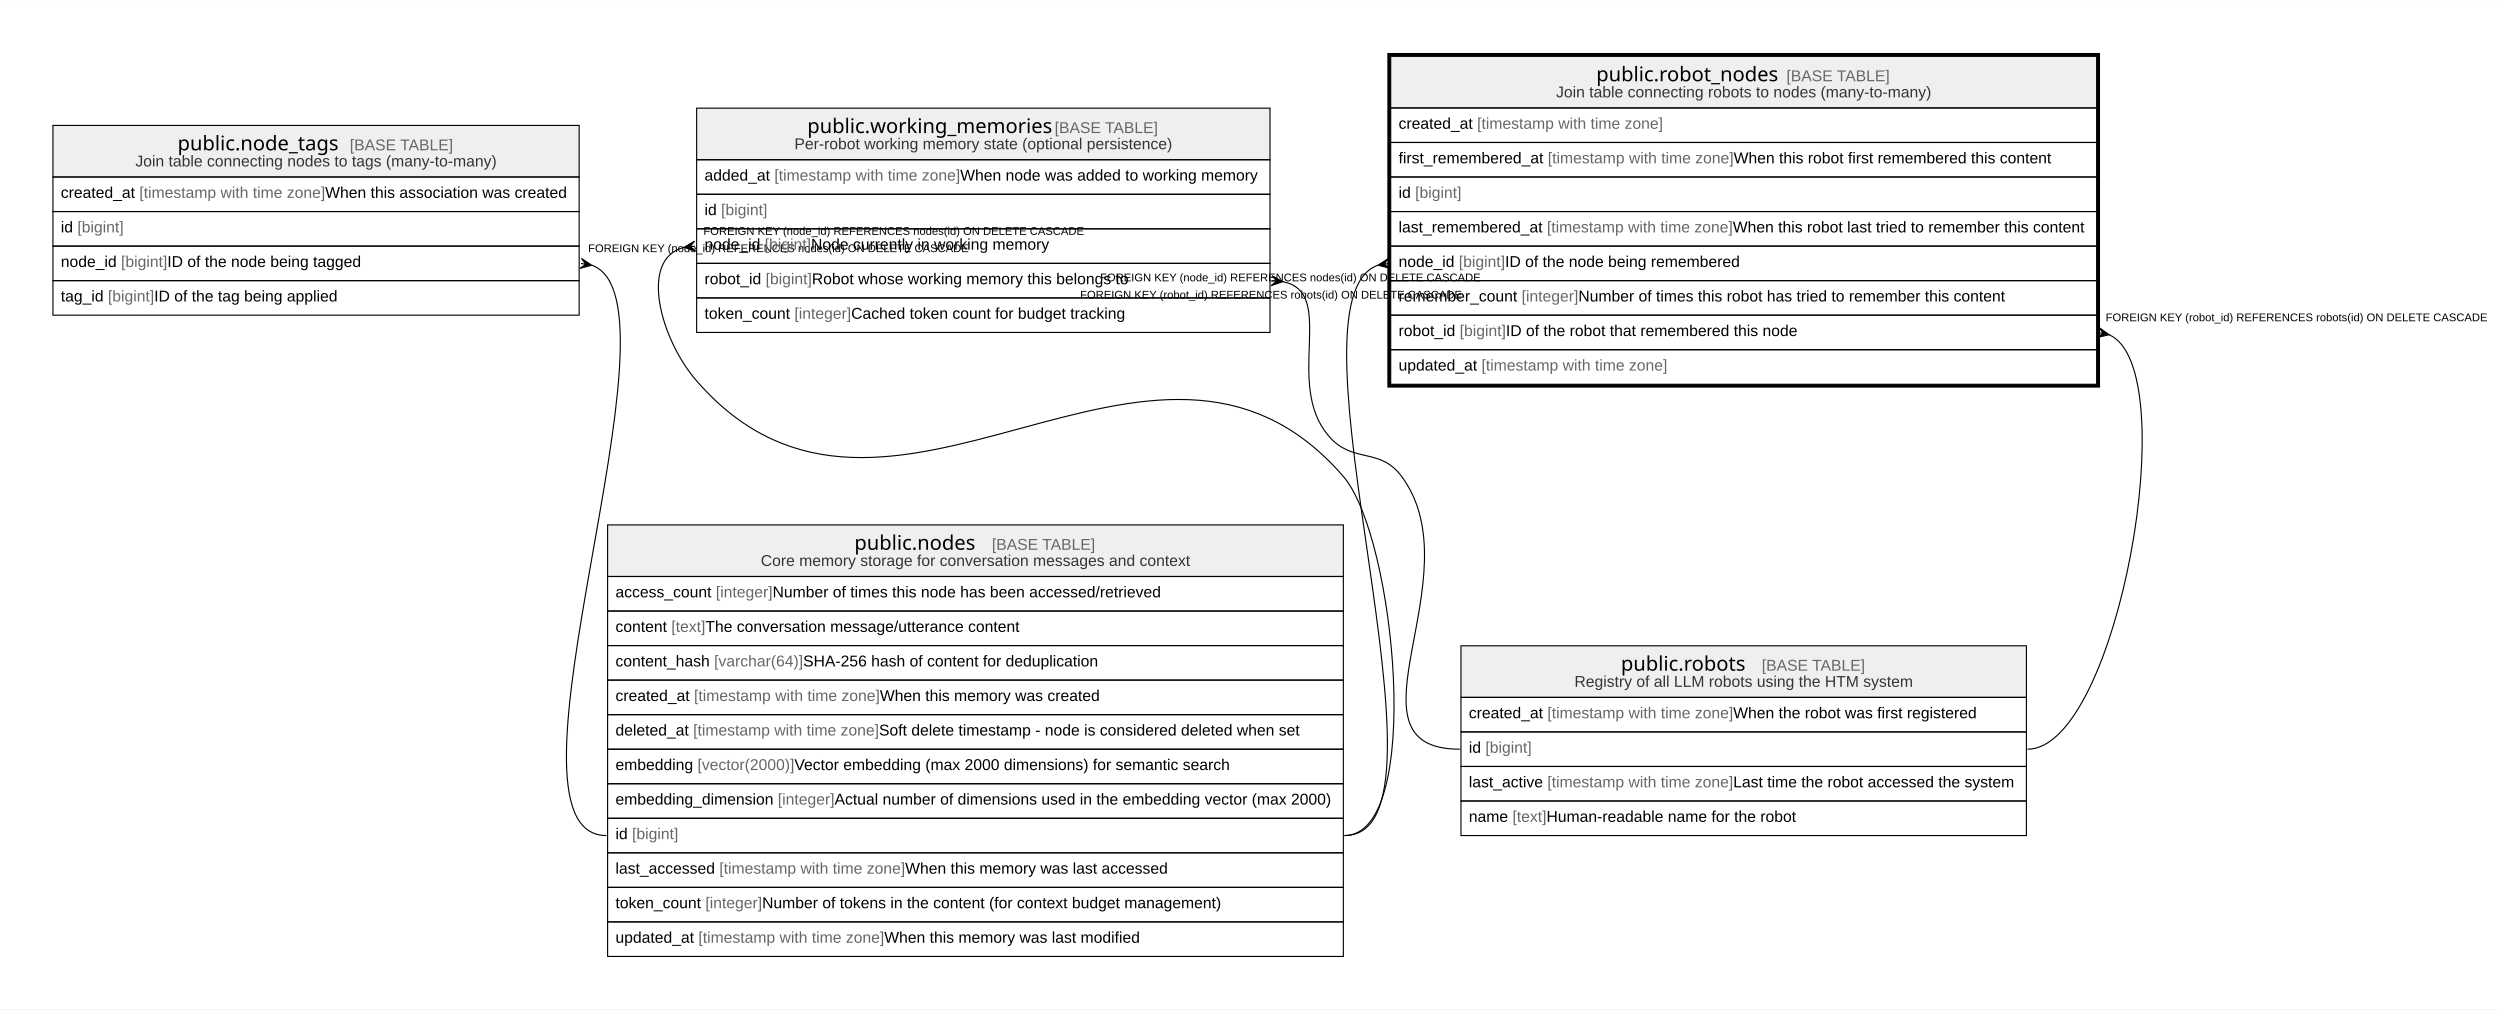
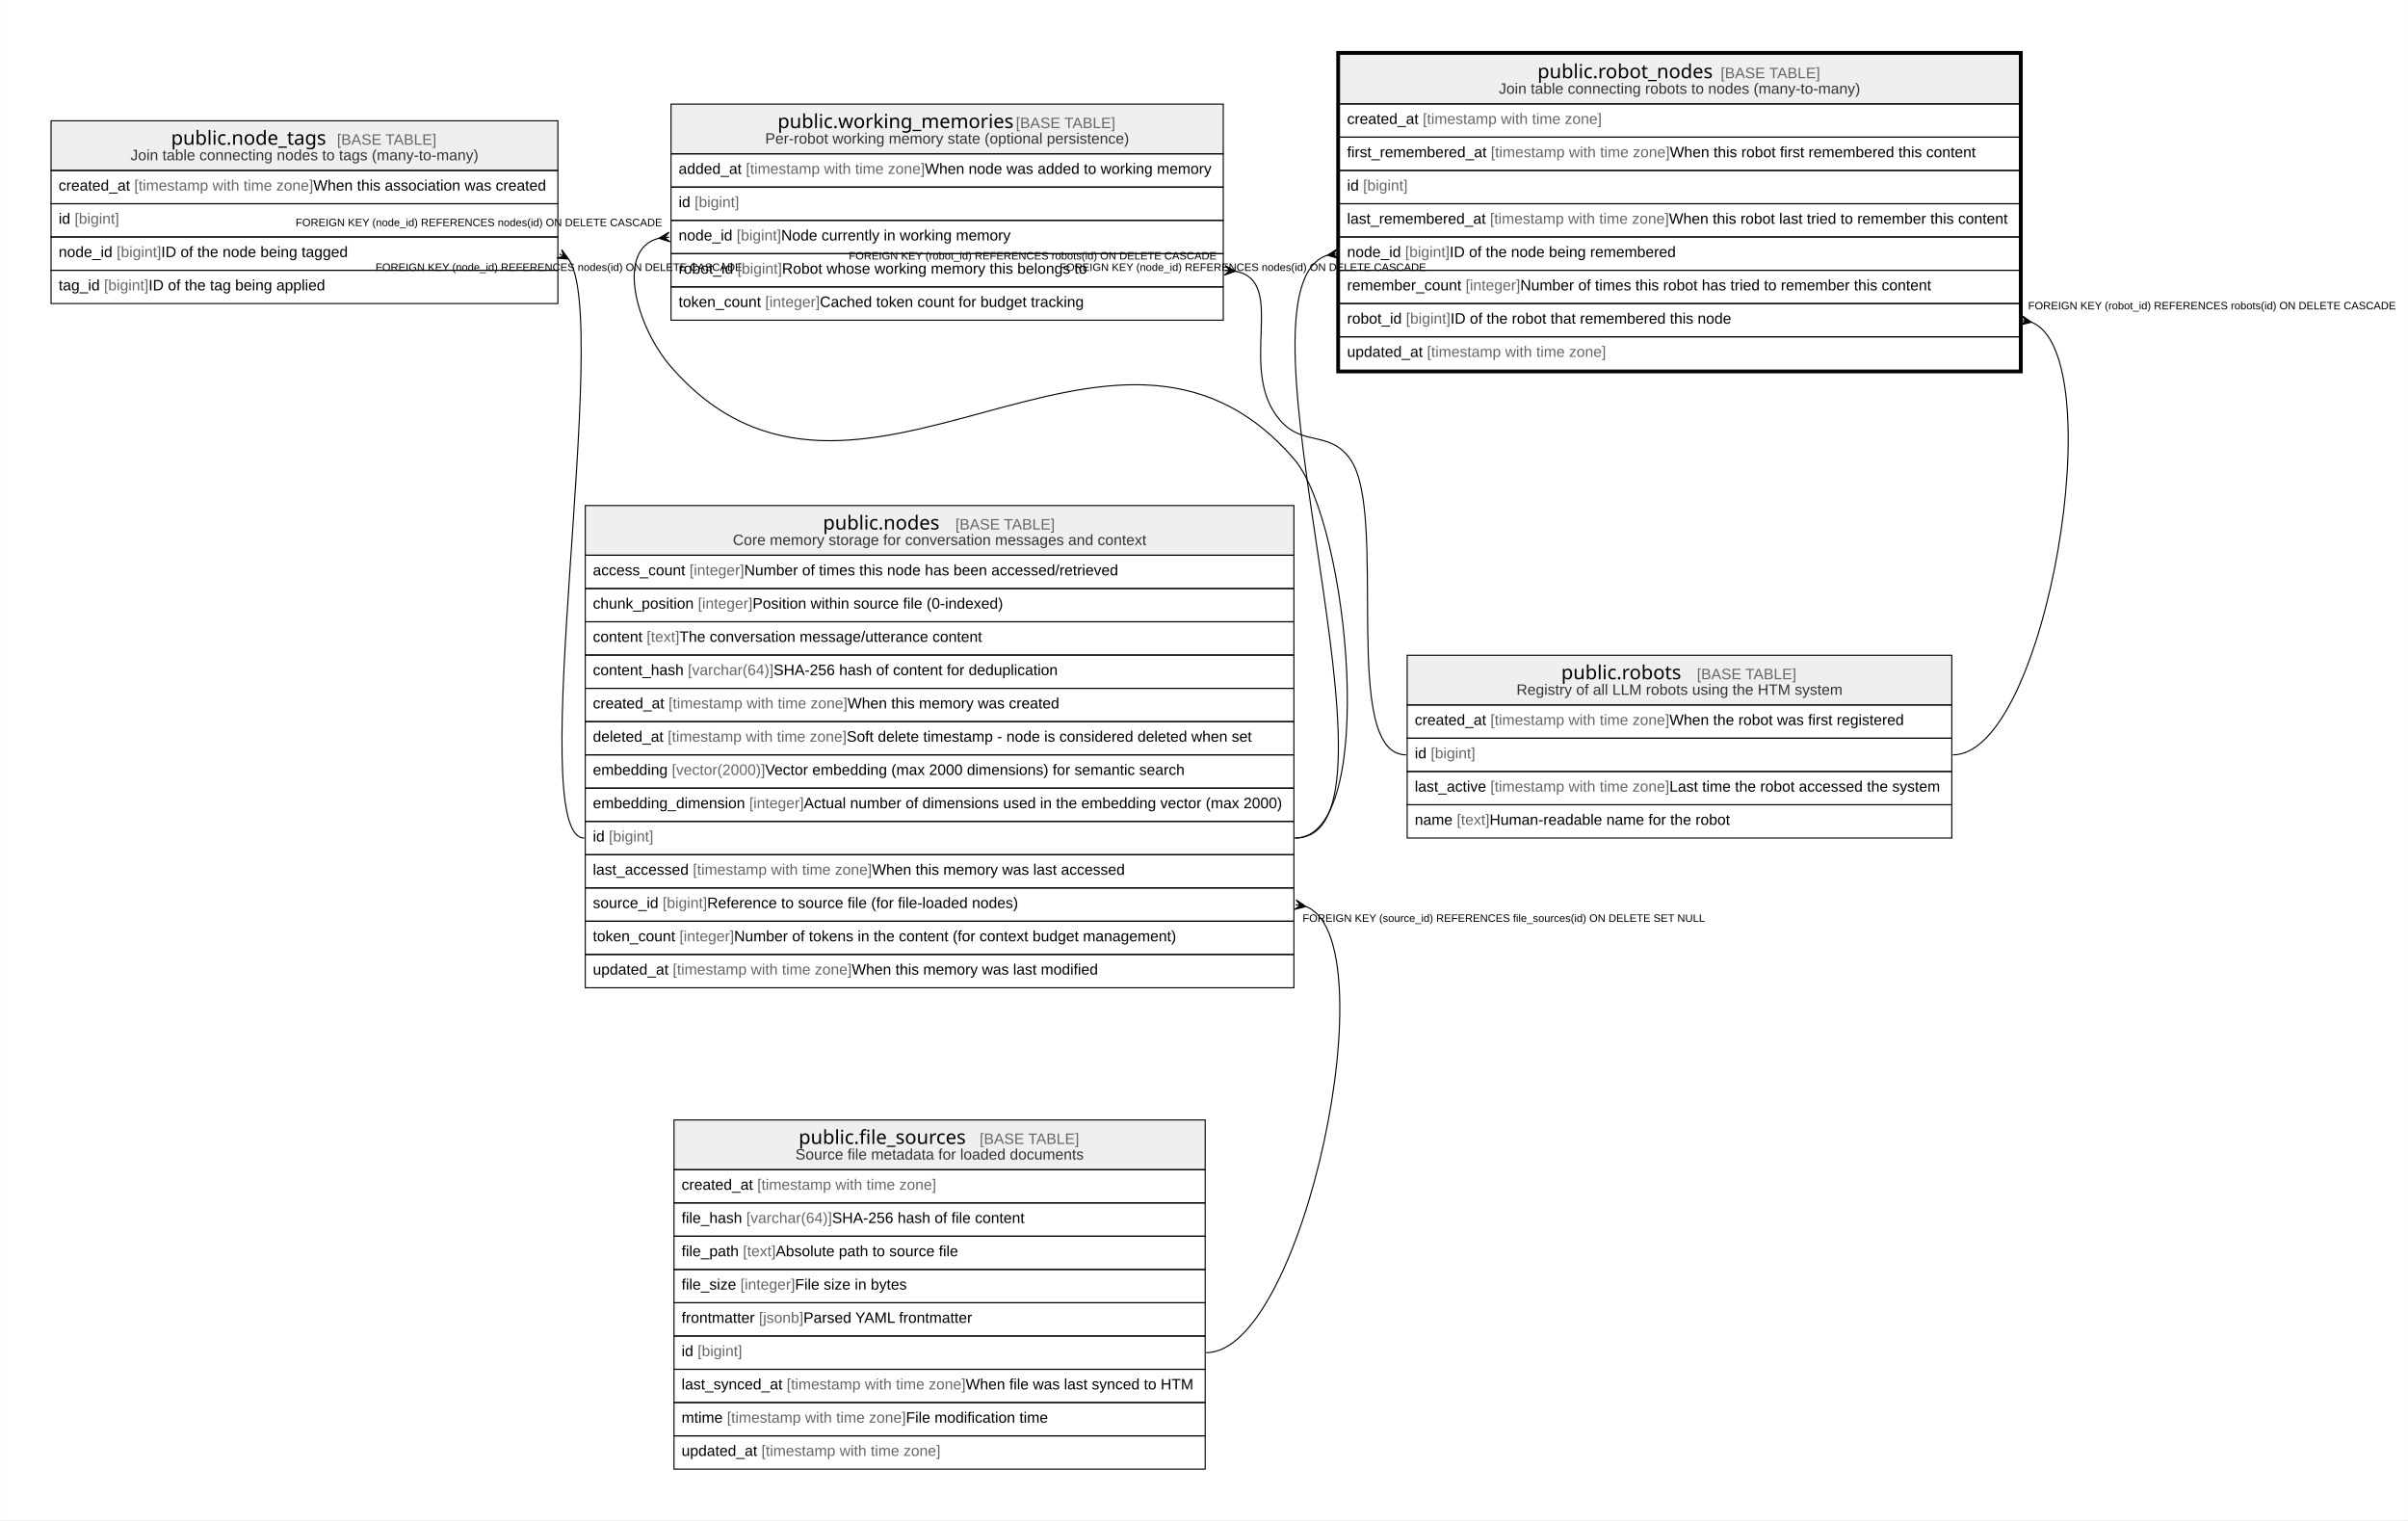
- <svg xmlns="http://www.w3.org/2000/svg" width="2229pt" height="900pt" viewBox="0.00 0.00 2229.19 900.00">
-   <g id="graph0" class="graph" transform="scale(1 1) rotate(0) translate(4 896)">
-     <polygon fill="white" stroke="none" points="-4,4 -4,-896 2225.19,-896 2225.19,4 -4,4" />
+ <svg xmlns="http://www.w3.org/2000/svg" width="2229pt" height="1407pt" viewBox="0.00 0.00 2229.19 1407.20">
+   <g id="graph0" class="graph" transform="scale(1 1) rotate(0) translate(4 1403.2)">
+     <polygon fill="white" stroke="none" points="-4,4 -4,-1403.2 2225.19,-1403.2 2225.19,4 -4,4" />
    <g id="node1" class="node">
-       <polygon fill="#efefef" stroke="none" points="1236.06,-799.8 1236.06,-845.8 1865.55,-845.8 1865.55,-799.8 1236.06,-799.8" />
-       <polygon fill="none" stroke="black" points="1236.06,-799.8 1236.06,-845.8 1865.55,-845.8 1865.55,-799.8 1236.06,-799.8" />
-       <text text-anchor="start" x="1419.32" y="-823.6" font-family="Arial Bold" font-size="18.00">public.robot_nodes</text>
-       <text text-anchor="start" x="1557.8" y="-823.6" font-family="Arial" font-size="14.00">    </text>
-       <text text-anchor="start" x="1588.92" y="-823.6" font-family="Arial" font-size="14.00" fill="#666666">[BASE TABLE]</text>
-       <text text-anchor="start" x="1383.5" y="-809.2" font-family="Arial" font-size="14.00" fill="#333333">Join table connecting robots to nodes (many-to-many)</text>
-       <polygon fill="none" stroke="black" points="1236.06,-769 1236.06,-799.8 1865.55,-799.8 1865.55,-769 1236.06,-769" />
-       <text text-anchor="start" x="1243.06" y="-781.2" font-family="Arial" font-size="14.00">created_at </text>
-       <text text-anchor="start" x="1313.11" y="-781.2" font-family="Arial" font-size="14.00" fill="#666666">[timestamp with time zone]</text>
-       <polygon fill="none" stroke="black" points="1236.06,-738.2 1236.06,-769 1865.55,-769 1865.55,-738.2 1236.06,-738.2" />
-       <text text-anchor="start" x="1243.06" y="-750.4" font-family="Arial" font-size="14.00">first_remembered_at </text>
-       <text text-anchor="start" x="1376.12" y="-750.4" font-family="Arial" font-size="14.00" fill="#666666">[timestamp with time zone]</text>
-       <text text-anchor="start" x="1541.84" y="-750.4" font-family="Arial" font-size="14.00"> When this robot first remembered this content</text>
-       <polygon fill="none" stroke="black" points="1236.06,-707.4 1236.06,-738.2 1865.55,-738.2 1865.55,-707.4 1236.06,-707.4" />
-       <text text-anchor="start" x="1243.06" y="-719.6" font-family="Arial" font-size="14.00">id </text>
-       <text text-anchor="start" x="1257.85" y="-719.6" font-family="Arial" font-size="14.00" fill="#666666">[bigint]</text>
-       <polygon fill="none" stroke="black" points="1236.06,-676.6 1236.06,-707.4 1865.55,-707.4 1865.55,-676.6 1236.06,-676.6" />
-       <text text-anchor="start" x="1243.06" y="-688.8" font-family="Arial" font-size="14.00">last_remembered_at </text>
-       <text text-anchor="start" x="1375.35" y="-688.8" font-family="Arial" font-size="14.00" fill="#666666">[timestamp with time zone]</text>
-       <text text-anchor="start" x="1541.08" y="-688.8" font-family="Arial" font-size="14.00"> When this robot last tried to remember this content</text>
-       <polygon fill="none" stroke="black" points="1236.06,-645.8 1236.06,-676.6 1865.55,-676.6 1865.55,-645.8 1236.06,-645.8" />
-       <text text-anchor="start" x="1243.06" y="-658" font-family="Arial" font-size="14.00">node_id </text>
-       <text text-anchor="start" x="1296.78" y="-658" font-family="Arial" font-size="14.00" fill="#666666">[bigint]</text>
-       <text text-anchor="start" x="1338.03" y="-658" font-family="Arial" font-size="14.00"> ID of the node being remembered</text>
-       <polygon fill="none" stroke="black" points="1236.06,-615 1236.06,-645.8 1865.55,-645.8 1865.55,-615 1236.06,-615" />
-       <text text-anchor="start" x="1243.06" y="-627.2" font-family="Arial" font-size="14.00">remember_count </text>
-       <text text-anchor="start" x="1352.78" y="-627.2" font-family="Arial" font-size="14.00" fill="#666666">[integer]</text>
-       <text text-anchor="start" x="1403.37" y="-627.2" font-family="Arial" font-size="14.00"> Number of times this robot has tried to remember this content</text>
-       <polygon fill="none" stroke="black" points="1236.06,-584.2 1236.06,-615 1865.55,-615 1865.55,-584.2 1236.06,-584.2" />
-       <text text-anchor="start" x="1243.06" y="-596.4" font-family="Arial" font-size="14.00">robot_id </text>
-       <text text-anchor="start" x="1297.54" y="-596.4" font-family="Arial" font-size="14.00" fill="#666666">[bigint]</text>
-       <text text-anchor="start" x="1338.79" y="-596.4" font-family="Arial" font-size="14.00"> ID of the robot that remembered this node</text>
-       <polygon fill="none" stroke="black" points="1236.06,-553.4 1236.06,-584.2 1865.55,-584.2 1865.55,-553.4 1236.06,-553.4" />
-       <text text-anchor="start" x="1243.06" y="-565.6" font-family="Arial" font-size="14.00">updated_at </text>
-       <text text-anchor="start" x="1317.02" y="-565.6" font-family="Arial" font-size="14.00" fill="#666666">[timestamp with time zone]</text>
-       <polygon fill="none" stroke="black" stroke-width="3" points="1234.56,-551.9 1234.56,-847.3 1867.05,-847.3 1867.05,-551.9 1234.56,-551.9" />
+       <polygon fill="#efefef" stroke="none" points="1236.06,-1307 1236.06,-1353 1865.55,-1353 1865.55,-1307 1236.06,-1307" />
+       <polygon fill="none" stroke="black" points="1236.06,-1307 1236.06,-1353 1865.55,-1353 1865.55,-1307 1236.06,-1307" />
+       <text text-anchor="start" x="1419.32" y="-1330.8" font-family="Arial Bold" font-size="18.00">public.robot_nodes</text>
+       <text text-anchor="start" x="1557.8" y="-1330.8" font-family="Arial" font-size="14.00">    </text>
+       <text text-anchor="start" x="1588.92" y="-1330.8" font-family="Arial" font-size="14.00" fill="#666666">[BASE TABLE]</text>
+       <text text-anchor="start" x="1383.5" y="-1316.4" font-family="Arial" font-size="14.00" fill="#333333">Join table connecting robots to nodes (many-to-many)</text>
+       <polygon fill="none" stroke="black" points="1236.06,-1276.2 1236.06,-1307 1865.55,-1307 1865.55,-1276.2 1236.06,-1276.2" />
+       <text text-anchor="start" x="1243.06" y="-1288.4" font-family="Arial" font-size="14.00">created_at </text>
+       <text text-anchor="start" x="1313.11" y="-1288.4" font-family="Arial" font-size="14.00" fill="#666666">[timestamp with time zone]</text>
+       <polygon fill="none" stroke="black" points="1236.06,-1245.4 1236.06,-1276.2 1865.55,-1276.2 1865.55,-1245.4 1236.06,-1245.4" />
+       <text text-anchor="start" x="1243.06" y="-1257.6" font-family="Arial" font-size="14.00">first_remembered_at </text>
+       <text text-anchor="start" x="1376.12" y="-1257.6" font-family="Arial" font-size="14.00" fill="#666666">[timestamp with time zone]</text>
+       <text text-anchor="start" x="1541.84" y="-1257.6" font-family="Arial" font-size="14.00"> When this robot first remembered this content</text>
+       <polygon fill="none" stroke="black" points="1236.06,-1214.6 1236.06,-1245.4 1865.55,-1245.4 1865.55,-1214.6 1236.06,-1214.6" />
+       <text text-anchor="start" x="1243.06" y="-1226.8" font-family="Arial" font-size="14.00">id </text>
+       <text text-anchor="start" x="1257.85" y="-1226.8" font-family="Arial" font-size="14.00" fill="#666666">[bigint]</text>
+       <polygon fill="none" stroke="black" points="1236.06,-1183.8 1236.06,-1214.6 1865.55,-1214.6 1865.55,-1183.8 1236.06,-1183.8" />
+       <text text-anchor="start" x="1243.06" y="-1196" font-family="Arial" font-size="14.00">last_remembered_at </text>
+       <text text-anchor="start" x="1375.35" y="-1196" font-family="Arial" font-size="14.00" fill="#666666">[timestamp with time zone]</text>
+       <text text-anchor="start" x="1541.08" y="-1196" font-family="Arial" font-size="14.00"> When this robot last tried to remember this content</text>
+       <polygon fill="none" stroke="black" points="1236.06,-1153 1236.06,-1183.8 1865.55,-1183.8 1865.55,-1153 1236.06,-1153" />
+       <text text-anchor="start" x="1243.06" y="-1165.2" font-family="Arial" font-size="14.00">node_id </text>
+       <text text-anchor="start" x="1296.78" y="-1165.2" font-family="Arial" font-size="14.00" fill="#666666">[bigint]</text>
+       <text text-anchor="start" x="1338.03" y="-1165.2" font-family="Arial" font-size="14.00"> ID of the node being remembered</text>
+       <polygon fill="none" stroke="black" points="1236.06,-1122.2 1236.06,-1153 1865.55,-1153 1865.55,-1122.2 1236.06,-1122.2" />
+       <text text-anchor="start" x="1243.06" y="-1134.4" font-family="Arial" font-size="14.00">remember_count </text>
+       <text text-anchor="start" x="1352.78" y="-1134.4" font-family="Arial" font-size="14.00" fill="#666666">[integer]</text>
+       <text text-anchor="start" x="1403.37" y="-1134.4" font-family="Arial" font-size="14.00"> Number of times this robot has tried to remember this content</text>
+       <polygon fill="none" stroke="black" points="1236.06,-1091.4 1236.06,-1122.2 1865.55,-1122.2 1865.55,-1091.4 1236.06,-1091.4" />
+       <text text-anchor="start" x="1243.06" y="-1103.6" font-family="Arial" font-size="14.00">robot_id </text>
+       <text text-anchor="start" x="1297.54" y="-1103.6" font-family="Arial" font-size="14.00" fill="#666666">[bigint]</text>
+       <text text-anchor="start" x="1338.79" y="-1103.6" font-family="Arial" font-size="14.00"> ID of the robot that remembered this node</text>
+       <polygon fill="none" stroke="black" points="1236.06,-1060.6 1236.06,-1091.4 1865.55,-1091.4 1865.55,-1060.6 1236.06,-1060.6" />
+       <text text-anchor="start" x="1243.06" y="-1072.8" font-family="Arial" font-size="14.00">updated_at </text>
+       <text text-anchor="start" x="1317.02" y="-1072.8" font-family="Arial" font-size="14.00" fill="#666666">[timestamp with time zone]</text>
+       <polygon fill="none" stroke="black" stroke-width="3" points="1234.56,-1059.1 1234.56,-1354.5 1867.05,-1354.5 1867.05,-1059.1 1234.56,-1059.1" />
    </g>
    <g id="node2" class="node">
-       <polygon fill="#efefef" stroke="none" points="537.79,-382 537.79,-428 1193.83,-428 1193.83,-382 537.79,-382" />
-       <polygon fill="none" stroke="black" points="537.79,-382 537.79,-428 1193.83,-428 1193.83,-382 537.79,-382" />
-       <text text-anchor="start" x="757.82" y="-405.8" font-family="Arial Bold" font-size="18.00">public.nodes</text>
-       <text text-anchor="start" x="849.3" y="-405.8" font-family="Arial" font-size="14.00">    </text>
-       <text text-anchor="start" x="880.42" y="-405.8" font-family="Arial" font-size="14.00" fill="#666666">[BASE TABLE]</text>
-       <text text-anchor="start" x="674.38" y="-391.4" font-family="Arial" font-size="14.00" fill="#333333">Core memory storage for conversation messages and context</text>
-       <polygon fill="none" stroke="black" points="537.79,-351.2 537.79,-382 1193.83,-382 1193.83,-351.2 537.79,-351.2" />
-       <text text-anchor="start" x="544.79" y="-363.4" font-family="Arial" font-size="14.00">access_count </text>
-       <text text-anchor="start" x="634.28" y="-363.4" font-family="Arial" font-size="14.00" fill="#666666">[integer]</text>
-       <text text-anchor="start" x="684.87" y="-363.4" font-family="Arial" font-size="14.00"> Number of times this node has been accessed/retrieved</text>
-       <polygon fill="none" stroke="black" points="537.79,-320.4 537.79,-351.2 1193.83,-351.2 1193.83,-320.4 537.79,-320.4" />
-       <text text-anchor="start" x="544.79" y="-332.6" font-family="Arial" font-size="14.00">content </text>
-       <text text-anchor="start" x="594.6" y="-332.6" font-family="Arial" font-size="14.00" fill="#666666">[text]</text>
-       <text text-anchor="start" x="624.95" y="-332.6" font-family="Arial" font-size="14.00"> The conversation message/utterance content</text>
-       <polygon fill="none" stroke="black" points="537.79,-289.6 537.79,-320.4 1193.83,-320.4 1193.83,-289.6 537.79,-289.6" />
-       <text text-anchor="start" x="544.79" y="-301.8" font-family="Arial" font-size="14.00">content_hash </text>
-       <text text-anchor="start" x="632.74" y="-301.8" font-family="Arial" font-size="14.00" fill="#666666">[varchar(64)]</text>
-       <text text-anchor="start" x="712.1" y="-301.8" font-family="Arial" font-size="14.00"> SHA-256 hash of content for deduplication</text>
-       <polygon fill="none" stroke="black" points="537.79,-258.8 537.79,-289.6 1193.83,-289.6 1193.83,-258.8 537.79,-258.8" />
-       <text text-anchor="start" x="544.79" y="-271" font-family="Arial" font-size="14.00">created_at </text>
-       <text text-anchor="start" x="614.83" y="-271" font-family="Arial" font-size="14.00" fill="#666666">[timestamp with time zone]</text>
-       <text text-anchor="start" x="780.56" y="-271" font-family="Arial" font-size="14.00"> When this memory was created</text>
-       <polygon fill="none" stroke="black" points="537.79,-228 537.79,-258.8 1193.83,-258.8 1193.83,-228 537.79,-228" />
-       <text text-anchor="start" x="544.79" y="-240.2" font-family="Arial" font-size="14.00">deleted_at </text>
-       <text text-anchor="start" x="614.07" y="-240.2" font-family="Arial" font-size="14.00" fill="#666666">[timestamp with time zone]</text>
-       <text text-anchor="start" x="779.79" y="-240.2" font-family="Arial" font-size="14.00"> Soft delete timestamp - node is considered deleted when set</text>
-       <polygon fill="none" stroke="black" points="537.79,-197.2 537.79,-228 1193.83,-228 1193.83,-197.2 537.79,-197.2" />
-       <text text-anchor="start" x="544.79" y="-209.4" font-family="Arial" font-size="14.00">embedding </text>
-       <text text-anchor="start" x="617.95" y="-209.4" font-family="Arial" font-size="14.00" fill="#666666">[vector(2000)]</text>
-       <text text-anchor="start" x="704.32" y="-209.4" font-family="Arial" font-size="14.00"> Vector embedding (max 2000 dimensions) for semantic search</text>
-       <polygon fill="none" stroke="black" points="537.79,-166.4 537.79,-197.2 1193.83,-197.2 1193.83,-166.4 537.79,-166.4" />
-       <text text-anchor="start" x="544.79" y="-178.6" font-family="Arial" font-size="14.00">embedding_dimension </text>
-       <text text-anchor="start" x="689.55" y="-178.6" font-family="Arial" font-size="14.00" fill="#666666">[integer]</text>
-       <text text-anchor="start" x="740.14" y="-178.6" font-family="Arial" font-size="14.00"> Actual number of dimensions used in the embedding vector (max 2000)</text>
-       <polygon fill="none" stroke="black" points="537.79,-135.6 537.79,-166.4 1193.83,-166.4 1193.83,-135.6 537.79,-135.6" />
-       <text text-anchor="start" x="544.79" y="-147.8" font-family="Arial" font-size="14.00">id </text>
-       <text text-anchor="start" x="559.57" y="-147.8" font-family="Arial" font-size="14.00" fill="#666666">[bigint]</text>
-       <polygon fill="none" stroke="black" points="537.79,-104.8 537.79,-135.6 1193.83,-135.6 1193.83,-104.8 537.79,-104.8" />
-       <text text-anchor="start" x="544.79" y="-117" font-family="Arial" font-size="14.00">last_accessed </text>
-       <text text-anchor="start" x="637.39" y="-117" font-family="Arial" font-size="14.00" fill="#666666">[timestamp with time zone]</text>
-       <text text-anchor="start" x="803.12" y="-117" font-family="Arial" font-size="14.00"> When this memory was last accessed</text>
-       <polygon fill="none" stroke="black" points="537.79,-74 537.79,-104.8 1193.83,-104.8 1193.83,-74 537.79,-74" />
-       <text text-anchor="start" x="544.79" y="-86.2" font-family="Arial" font-size="14.00">token_count </text>
-       <text text-anchor="start" x="624.96" y="-86.2" font-family="Arial" font-size="14.00" fill="#666666">[integer]</text>
-       <text text-anchor="start" x="675.54" y="-86.2" font-family="Arial" font-size="14.00"> Number of tokens in the content (for context budget management)</text>
-       <polygon fill="none" stroke="black" points="537.79,-43.2 537.79,-74 1193.83,-74 1193.83,-43.2 537.79,-43.2" />
-       <text text-anchor="start" x="544.79" y="-55.4" font-family="Arial" font-size="14.00">updated_at </text>
-       <text text-anchor="start" x="618.74" y="-55.4" font-family="Arial" font-size="14.00" fill="#666666">[timestamp with time zone]</text>
-       <text text-anchor="start" x="784.47" y="-55.4" font-family="Arial" font-size="14.00"> When this memory was last modified</text>
+       <polygon fill="#efefef" stroke="none" points="537.79,-889.2 537.79,-935.2 1193.83,-935.2 1193.83,-889.2 537.79,-889.2" />
+       <polygon fill="none" stroke="black" points="537.79,-889.2 537.79,-935.2 1193.83,-935.2 1193.83,-889.2 537.79,-889.2" />
+       <text text-anchor="start" x="757.82" y="-913" font-family="Arial Bold" font-size="18.00">public.nodes</text>
+       <text text-anchor="start" x="849.3" y="-913" font-family="Arial" font-size="14.00">    </text>
+       <text text-anchor="start" x="880.42" y="-913" font-family="Arial" font-size="14.00" fill="#666666">[BASE TABLE]</text>
+       <text text-anchor="start" x="674.38" y="-898.6" font-family="Arial" font-size="14.00" fill="#333333">Core memory storage for conversation messages and context</text>
+       <polygon fill="none" stroke="black" points="537.79,-858.4 537.79,-889.2 1193.83,-889.2 1193.83,-858.4 537.79,-858.4" />
+       <text text-anchor="start" x="544.79" y="-870.6" font-family="Arial" font-size="14.00">access_count </text>
+       <text text-anchor="start" x="634.28" y="-870.6" font-family="Arial" font-size="14.00" fill="#666666">[integer]</text>
+       <text text-anchor="start" x="684.87" y="-870.6" font-family="Arial" font-size="14.00"> Number of times this node has been accessed/retrieved</text>
+       <polygon fill="none" stroke="black" points="537.79,-827.6 537.79,-858.4 1193.83,-858.4 1193.83,-827.6 537.79,-827.6" />
+       <text text-anchor="start" x="544.79" y="-839.8" font-family="Arial" font-size="14.00">chunk_position </text>
+       <text text-anchor="start" x="642.08" y="-839.8" font-family="Arial" font-size="14.00" fill="#666666">[integer]</text>
+       <text text-anchor="start" x="692.66" y="-839.8" font-family="Arial" font-size="14.00"> Position within source file (0-indexed)</text>
+       <polygon fill="none" stroke="black" points="537.79,-796.8 537.79,-827.6 1193.83,-827.6 1193.83,-796.8 537.79,-796.8" />
+       <text text-anchor="start" x="544.79" y="-809" font-family="Arial" font-size="14.00">content </text>
+       <text text-anchor="start" x="594.6" y="-809" font-family="Arial" font-size="14.00" fill="#666666">[text]</text>
+       <text text-anchor="start" x="624.95" y="-809" font-family="Arial" font-size="14.00"> The conversation message/utterance content</text>
+       <polygon fill="none" stroke="black" points="537.79,-766 537.79,-796.8 1193.83,-796.8 1193.83,-766 537.79,-766" />
+       <text text-anchor="start" x="544.79" y="-778.2" font-family="Arial" font-size="14.00">content_hash </text>
+       <text text-anchor="start" x="632.74" y="-778.2" font-family="Arial" font-size="14.00" fill="#666666">[varchar(64)]</text>
+       <text text-anchor="start" x="712.1" y="-778.2" font-family="Arial" font-size="14.00"> SHA-256 hash of content for deduplication</text>
+       <polygon fill="none" stroke="black" points="537.79,-735.2 537.79,-766 1193.83,-766 1193.83,-735.2 537.79,-735.2" />
+       <text text-anchor="start" x="544.79" y="-747.4" font-family="Arial" font-size="14.00">created_at </text>
+       <text text-anchor="start" x="614.83" y="-747.4" font-family="Arial" font-size="14.00" fill="#666666">[timestamp with time zone]</text>
+       <text text-anchor="start" x="780.56" y="-747.4" font-family="Arial" font-size="14.00"> When this memory was created</text>
+       <polygon fill="none" stroke="black" points="537.79,-704.4 537.79,-735.2 1193.83,-735.2 1193.83,-704.4 537.79,-704.4" />
+       <text text-anchor="start" x="544.79" y="-716.6" font-family="Arial" font-size="14.00">deleted_at </text>
+       <text text-anchor="start" x="614.07" y="-716.6" font-family="Arial" font-size="14.00" fill="#666666">[timestamp with time zone]</text>
+       <text text-anchor="start" x="779.79" y="-716.6" font-family="Arial" font-size="14.00"> Soft delete timestamp - node is considered deleted when set</text>
+       <polygon fill="none" stroke="black" points="537.79,-673.6 537.79,-704.4 1193.83,-704.4 1193.83,-673.6 537.79,-673.6" />
+       <text text-anchor="start" x="544.79" y="-685.8" font-family="Arial" font-size="14.00">embedding </text>
+       <text text-anchor="start" x="617.95" y="-685.8" font-family="Arial" font-size="14.00" fill="#666666">[vector(2000)]</text>
+       <text text-anchor="start" x="704.32" y="-685.8" font-family="Arial" font-size="14.00"> Vector embedding (max 2000 dimensions) for semantic search</text>
+       <polygon fill="none" stroke="black" points="537.79,-642.8 537.79,-673.6 1193.83,-673.6 1193.83,-642.8 537.79,-642.8" />
+       <text text-anchor="start" x="544.79" y="-655" font-family="Arial" font-size="14.00">embedding_dimension </text>
+       <text text-anchor="start" x="689.55" y="-655" font-family="Arial" font-size="14.00" fill="#666666">[integer]</text>
+       <text text-anchor="start" x="740.14" y="-655" font-family="Arial" font-size="14.00"> Actual number of dimensions used in the embedding vector (max 2000)</text>
+       <polygon fill="none" stroke="black" points="537.79,-612 537.79,-642.8 1193.83,-642.8 1193.83,-612 537.79,-612" />
+       <text text-anchor="start" x="544.79" y="-624.2" font-family="Arial" font-size="14.00">id </text>
+       <text text-anchor="start" x="559.57" y="-624.2" font-family="Arial" font-size="14.00" fill="#666666">[bigint]</text>
+       <polygon fill="none" stroke="black" points="537.79,-581.2 537.79,-612 1193.83,-612 1193.83,-581.2 537.79,-581.2" />
+       <text text-anchor="start" x="544.79" y="-593.4" font-family="Arial" font-size="14.00">last_accessed </text>
+       <text text-anchor="start" x="637.39" y="-593.4" font-family="Arial" font-size="14.00" fill="#666666">[timestamp with time zone]</text>
+       <text text-anchor="start" x="803.12" y="-593.4" font-family="Arial" font-size="14.00"> When this memory was last accessed</text>
+       <polygon fill="none" stroke="black" points="537.79,-550.4 537.79,-581.2 1193.83,-581.2 1193.83,-550.4 537.79,-550.4" />
+       <text text-anchor="start" x="544.79" y="-562.6" font-family="Arial" font-size="14.00">source_id </text>
+       <text text-anchor="start" x="609.38" y="-562.6" font-family="Arial" font-size="14.00" fill="#666666">[bigint]</text>
+       <text text-anchor="start" x="650.63" y="-562.6" font-family="Arial" font-size="14.00"> Reference to source file (for file-loaded nodes)</text>
+       <polygon fill="none" stroke="black" points="537.79,-519.6 537.79,-550.4 1193.83,-550.4 1193.83,-519.6 537.79,-519.6" />
+       <text text-anchor="start" x="544.79" y="-531.8" font-family="Arial" font-size="14.00">token_count </text>
+       <text text-anchor="start" x="624.96" y="-531.8" font-family="Arial" font-size="14.00" fill="#666666">[integer]</text>
+       <text text-anchor="start" x="675.54" y="-531.8" font-family="Arial" font-size="14.00"> Number of tokens in the content (for context budget management)</text>
+       <polygon fill="none" stroke="black" points="537.79,-488.8 537.79,-519.6 1193.83,-519.6 1193.83,-488.8 537.79,-488.8" />
+       <text text-anchor="start" x="544.79" y="-501" font-family="Arial" font-size="14.00">updated_at </text>
+       <text text-anchor="start" x="618.74" y="-501" font-family="Arial" font-size="14.00" fill="#666666">[timestamp with time zone]</text>
+       <text text-anchor="start" x="784.47" y="-501" font-family="Arial" font-size="14.00"> When this memory was last modified</text>
    </g>
    <g id="edge1" class="edge">
-       <path fill="none" stroke="black" d="M1224.98,-659.64C1133.09,-628.85 1304.89,-151 1194.83,-151" />
-       <polygon fill="black" stroke="black" points="1224.85,-659.62 1234.05,-665.6 1230.12,-660.44 1234.4,-661.1 1234.4,-661.1 1234.4,-661.1 1230.12,-660.44 1235.42,-656.7 1224.85,-659.62" />
-       <text text-anchor="start" x="976.9" y="-645.2" font-family="Arial" font-size="10.00">FOREIGN KEY (node_id) REFERENCES nodes(id) ON DELETE CASCADE</text>
+       <path fill="none" stroke="black" d="M1224.98,-1166.94C1126.38,-1136.14 1311.73,-627.4 1194.83,-627.4" />
+       <polygon fill="black" stroke="black" points="1224.83,-1166.92 1234.09,-1172.81 1230.11,-1167.68 1234.4,-1168.3 1234.4,-1168.3 1234.4,-1168.3 1230.11,-1167.68 1235.38,-1163.9 1224.83,-1166.92" />
+       <text text-anchor="start" x="976.9" y="-1152.4" font-family="Arial" font-size="10.00">FOREIGN KEY (node_id) REFERENCES nodes(id) ON DELETE CASCADE</text>
+     </g>
+     <g id="node6" class="node">
+       <polygon fill="#efefef" stroke="none" points="1298.7,-750.6 1298.7,-796.6 1802.91,-796.6 1802.91,-750.6 1298.7,-750.6" />
+       <polygon fill="none" stroke="black" points="1298.7,-750.6 1298.7,-796.6 1802.91,-796.6 1802.91,-750.6 1298.7,-750.6" />
+       <text text-anchor="start" x="1441.32" y="-774.4" font-family="Arial Bold" font-size="18.00">public.robots</text>
+       <text text-anchor="start" x="1535.81" y="-774.4" font-family="Arial" font-size="14.00">    </text>
+       <text text-anchor="start" x="1566.92" y="-774.4" font-family="Arial" font-size="14.00" fill="#666666">[BASE TABLE]</text>
+       <text text-anchor="start" x="1399.87" y="-760" font-family="Arial" font-size="14.00" fill="#333333">Registry of all LLM robots using the HTM system</text>
+       <polygon fill="none" stroke="black" points="1298.7,-719.8 1298.7,-750.6 1802.91,-750.6 1802.91,-719.8 1298.7,-719.8" />
+       <text text-anchor="start" x="1305.7" y="-732" font-family="Arial" font-size="14.00">created_at </text>
+       <text text-anchor="start" x="1375.75" y="-732" font-family="Arial" font-size="14.00" fill="#666666">[timestamp with time zone]</text>
+       <text text-anchor="start" x="1541.47" y="-732" font-family="Arial" font-size="14.00"> When the robot was first registered</text>
+       <polygon fill="none" stroke="black" points="1298.7,-689 1298.7,-719.8 1802.91,-719.8 1802.91,-689 1298.7,-689" />
+       <text text-anchor="start" x="1305.7" y="-701.2" font-family="Arial" font-size="14.00">id </text>
+       <text text-anchor="start" x="1320.49" y="-701.2" font-family="Arial" font-size="14.00" fill="#666666">[bigint]</text>
+       <polygon fill="none" stroke="black" points="1298.7,-658.2 1298.7,-689 1802.91,-689 1802.91,-658.2 1298.7,-658.2" />
+       <text text-anchor="start" x="1305.7" y="-670.4" font-family="Arial" font-size="14.00">last_active </text>
+       <text text-anchor="start" x="1375.73" y="-670.4" font-family="Arial" font-size="14.00" fill="#666666">[timestamp with time zone]</text>
+       <text text-anchor="start" x="1541.46" y="-670.4" font-family="Arial" font-size="14.00"> Last time the robot accessed the system</text>
+       <polygon fill="none" stroke="black" points="1298.7,-627.4 1298.7,-658.2 1802.91,-658.2 1802.91,-627.4 1298.7,-627.4" />
+       <text text-anchor="start" x="1305.7" y="-639.6" font-family="Arial" font-size="14.00">name </text>
+       <text text-anchor="start" x="1344.61" y="-639.6" font-family="Arial" font-size="14.00" fill="#666666">[text]</text>
+       <text text-anchor="start" x="1374.95" y="-639.6" font-family="Arial" font-size="14.00"> Human-readable name for the robot</text>
+     </g>
+     <g id="edge5" class="edge">
+       <path fill="none" stroke="black" d="M1876.46,-1105.01C1952.11,-1075.98 1890.88,-704.4 1803.91,-704.4" />
+       <polygon fill="black" stroke="black" points="1876.72,-1104.96 1866.08,-1102.31 1871.47,-1105.91 1867.21,-1106.68 1867.21,-1106.68 1867.21,-1106.68 1871.47,-1105.91 1867.68,-1111.17 1876.72,-1104.96" />
+       <text text-anchor="start" x="1873.55" y="-1116.8" font-family="Arial" font-size="10.00">FOREIGN KEY (robot_id) REFERENCES robots(id) ON DELETE CASCADE</text>
    </g>
    <g id="node5" class="node">
-       <polygon fill="#efefef" stroke="none" points="1298.7,-274.2 1298.7,-320.2 1802.91,-320.2 1802.91,-274.2 1298.7,-274.2" />
-       <polygon fill="none" stroke="black" points="1298.7,-274.2 1298.7,-320.2 1802.91,-320.2 1802.91,-274.2 1298.7,-274.2" />
-       <text text-anchor="start" x="1441.32" y="-298" font-family="Arial Bold" font-size="18.00">public.robots</text>
-       <text text-anchor="start" x="1535.81" y="-298" font-family="Arial" font-size="14.00">    </text>
-       <text text-anchor="start" x="1566.92" y="-298" font-family="Arial" font-size="14.00" fill="#666666">[BASE TABLE]</text>
-       <text text-anchor="start" x="1399.87" y="-283.6" font-family="Arial" font-size="14.00" fill="#333333">Registry of all LLM robots using the HTM system</text>
-       <polygon fill="none" stroke="black" points="1298.7,-243.4 1298.7,-274.2 1802.91,-274.2 1802.91,-243.4 1298.7,-243.4" />
-       <text text-anchor="start" x="1305.7" y="-255.6" font-family="Arial" font-size="14.00">created_at </text>
-       <text text-anchor="start" x="1375.75" y="-255.6" font-family="Arial" font-size="14.00" fill="#666666">[timestamp with time zone]</text>
-       <text text-anchor="start" x="1541.47" y="-255.6" font-family="Arial" font-size="14.00"> When the robot was first registered</text>
-       <polygon fill="none" stroke="black" points="1298.7,-212.6 1298.7,-243.4 1802.91,-243.4 1802.91,-212.6 1298.7,-212.6" />
-       <text text-anchor="start" x="1305.7" y="-224.8" font-family="Arial" font-size="14.00">id </text>
-       <text text-anchor="start" x="1320.49" y="-224.8" font-family="Arial" font-size="14.00" fill="#666666">[bigint]</text>
-       <polygon fill="none" stroke="black" points="1298.7,-181.8 1298.7,-212.6 1802.91,-212.6 1802.91,-181.8 1298.7,-181.8" />
-       <text text-anchor="start" x="1305.7" y="-194" font-family="Arial" font-size="14.00">last_active </text>
-       <text text-anchor="start" x="1375.73" y="-194" font-family="Arial" font-size="14.00" fill="#666666">[timestamp with time zone]</text>
-       <text text-anchor="start" x="1541.46" y="-194" font-family="Arial" font-size="14.00"> Last time the robot accessed the system</text>
-       <polygon fill="none" stroke="black" points="1298.7,-151 1298.7,-181.8 1802.91,-181.8 1802.91,-151 1298.7,-151" />
-       <text text-anchor="start" x="1305.7" y="-163.2" font-family="Arial" font-size="14.00">name </text>
-       <text text-anchor="start" x="1344.61" y="-163.2" font-family="Arial" font-size="14.00" fill="#666666">[text]</text>
-       <text text-anchor="start" x="1374.95" y="-163.2" font-family="Arial" font-size="14.00"> Human-readable name for the robot</text>
+       <polygon fill="#efefef" stroke="none" points="619.93,-320.4 619.93,-366.4 1111.68,-366.4 1111.68,-320.4 619.93,-320.4" />
+       <polygon fill="none" stroke="black" points="619.93,-320.4 619.93,-366.4 1111.68,-366.4 1111.68,-320.4 619.93,-320.4" />
+       <text text-anchor="start" x="735.33" y="-344.2" font-family="Arial Bold" font-size="18.00">public.file_sources</text>
+       <text text-anchor="start" x="871.79" y="-344.2" font-family="Arial" font-size="14.00">    </text>
+       <text text-anchor="start" x="902.91" y="-344.2" font-family="Arial" font-size="14.00" fill="#666666">[BASE TABLE]</text>
+       <text text-anchor="start" x="732.34" y="-329.8" font-family="Arial" font-size="14.00" fill="#333333">Source file metadata for loaded documents</text>
+       <polygon fill="none" stroke="black" points="619.93,-289.6 619.93,-320.4 1111.68,-320.4 1111.68,-289.6 619.93,-289.6" />
+       <text text-anchor="start" x="626.93" y="-301.8" font-family="Arial" font-size="14.00">created_at </text>
+       <text text-anchor="start" x="696.98" y="-301.8" font-family="Arial" font-size="14.00" fill="#666666">[timestamp with time zone]</text>
+       <polygon fill="none" stroke="black" points="619.93,-258.8 619.93,-289.6 1111.68,-289.6 1111.68,-258.8 619.93,-258.8" />
+       <text text-anchor="start" x="626.93" y="-271" font-family="Arial" font-size="14.00">file_hash </text>
+       <text text-anchor="start" x="686.87" y="-271" font-family="Arial" font-size="14.00" fill="#666666">[varchar(64)]</text>
+       <text text-anchor="start" x="766.22" y="-271" font-family="Arial" font-size="14.00"> SHA-256 hash of file content</text>
+       <polygon fill="none" stroke="black" points="619.93,-228 619.93,-258.8 1111.68,-258.8 1111.68,-228 619.93,-228" />
+       <text text-anchor="start" x="626.93" y="-240.2" font-family="Arial" font-size="14.00">file_path </text>
+       <text text-anchor="start" x="683.75" y="-240.2" font-family="Arial" font-size="14.00" fill="#666666">[text]</text>
+       <text text-anchor="start" x="714.1" y="-240.2" font-family="Arial" font-size="14.00"> Absolute path to source file</text>
+       <polygon fill="none" stroke="black" points="619.93,-197.2 619.93,-228 1111.68,-228 1111.68,-197.2 619.93,-197.2" />
+       <text text-anchor="start" x="626.93" y="-209.4" font-family="Arial" font-size="14.00">file_size </text>
+       <text text-anchor="start" x="681.4" y="-209.4" font-family="Arial" font-size="14.00" fill="#666666">[integer]</text>
+       <text text-anchor="start" x="731.99" y="-209.4" font-family="Arial" font-size="14.00"> File size in bytes</text>
+       <polygon fill="none" stroke="black" points="619.93,-166.4 619.93,-197.2 1111.68,-197.2 1111.68,-166.4 619.93,-166.4" />
+       <text text-anchor="start" x="626.93" y="-178.6" font-family="Arial" font-size="14.00">frontmatter </text>
+       <text text-anchor="start" x="698.51" y="-178.6" font-family="Arial" font-size="14.00" fill="#666666">[jsonb]</text>
+       <text text-anchor="start" x="739.76" y="-178.6" font-family="Arial" font-size="14.00"> Parsed YAML frontmatter</text>
+       <polygon fill="none" stroke="black" points="619.93,-135.6 619.93,-166.4 1111.68,-166.4 1111.68,-135.6 619.93,-135.6" />
+       <text text-anchor="start" x="626.93" y="-147.8" font-family="Arial" font-size="14.00">id </text>
+       <text text-anchor="start" x="641.72" y="-147.8" font-family="Arial" font-size="14.00" fill="#666666">[bigint]</text>
+       <polygon fill="none" stroke="black" points="619.93,-104.8 619.93,-135.6 1111.68,-135.6 1111.68,-104.8 619.93,-104.8" />
+       <text text-anchor="start" x="626.93" y="-117" font-family="Arial" font-size="14.00">last_synced_at </text>
+       <text text-anchor="start" x="724.22" y="-117" font-family="Arial" font-size="14.00" fill="#666666">[timestamp with time zone]</text>
+       <text text-anchor="start" x="889.94" y="-117" font-family="Arial" font-size="14.00"> When file was last synced to HTM</text>
+       <polygon fill="none" stroke="black" points="619.93,-74 619.93,-104.8 1111.68,-104.8 1111.68,-74 619.93,-74" />
+       <text text-anchor="start" x="626.93" y="-86.2" font-family="Arial" font-size="14.00">mtime </text>
+       <text text-anchor="start" x="668.93" y="-86.2" font-family="Arial" font-size="14.00" fill="#666666">[timestamp with time zone]</text>
+       <text text-anchor="start" x="834.66" y="-86.2" font-family="Arial" font-size="14.00"> File modification time</text>
+       <polygon fill="none" stroke="black" points="619.93,-43.2 619.93,-74 1111.68,-74 1111.68,-43.2 619.93,-43.2" />
+       <text text-anchor="start" x="626.93" y="-55.4" font-family="Arial" font-size="14.00">updated_at </text>
+       <text text-anchor="start" x="700.89" y="-55.4" font-family="Arial" font-size="14.00" fill="#666666">[timestamp with time zone]</text>
    </g>
    <g id="edge4" class="edge">
-       <path fill="none" stroke="black" d="M1876.54,-597.6C1944.87,-568.35 1884.06,-228 1803.91,-228" />
-       <polygon fill="black" stroke="black" points="1876.68,-597.57 1865.99,-595.12 1871.45,-598.62 1867.21,-599.47 1867.21,-599.47 1867.21,-599.47 1871.45,-598.62 1867.76,-603.95 1876.68,-597.57" />
-       <text text-anchor="start" x="1873.55" y="-609.6" font-family="Arial" font-size="10.00">FOREIGN KEY (robot_id) REFERENCES robots(id) ON DELETE CASCADE</text>
+       <path fill="none" stroke="black" d="M1205.04,-563.95C1282.36,-534.03 1202.97,-151 1112.68,-151" />
+       <polygon fill="black" stroke="black" points="1204.99,-563.96 1194.35,-561.31 1199.75,-564.91 1195.48,-565.68 1195.48,-565.68 1195.48,-565.68 1199.75,-564.91 1195.96,-570.17 1204.99,-563.96" />
+       <text text-anchor="start" x="1201.83" y="-549.8" font-family="Arial" font-size="10.00">FOREIGN KEY (source_id) REFERENCES file_sources(id) ON DELETE SET NULL</text>
    </g>
    <g id="node3" class="node">
-       <polygon fill="#efefef" stroke="none" points="43.2,-738.2 43.2,-784.2 512.41,-784.2 512.41,-738.2 43.2,-738.2" />
-       <polygon fill="none" stroke="black" points="43.2,-738.2 43.2,-784.2 512.41,-784.2 512.41,-738.2 43.2,-738.2" />
-       <text text-anchor="start" x="154.32" y="-762" font-family="Arial Bold" font-size="18.00">public.node_tags</text>
-       <text text-anchor="start" x="276.8" y="-762" font-family="Arial" font-size="14.00">    </text>
-       <text text-anchor="start" x="307.92" y="-762" font-family="Arial" font-size="14.00" fill="#666666">[BASE TABLE]</text>
-       <text text-anchor="start" x="116.72" y="-747.6" font-family="Arial" font-size="14.00" fill="#333333">Join table connecting nodes to tags (many-to-many)</text>
-       <polygon fill="none" stroke="black" points="43.2,-707.4 43.2,-738.2 512.41,-738.2 512.41,-707.4 43.2,-707.4" />
-       <text text-anchor="start" x="50.2" y="-719.6" font-family="Arial" font-size="14.00">created_at </text>
-       <text text-anchor="start" x="120.25" y="-719.6" font-family="Arial" font-size="14.00" fill="#666666">[timestamp with time zone]</text>
-       <text text-anchor="start" x="285.97" y="-719.6" font-family="Arial" font-size="14.00"> When this association was created</text>
-       <polygon fill="none" stroke="black" points="43.2,-676.6 43.2,-707.4 512.41,-707.4 512.41,-676.6 43.2,-676.6" />
-       <text text-anchor="start" x="50.2" y="-688.8" font-family="Arial" font-size="14.00">id </text>
-       <text text-anchor="start" x="64.99" y="-688.8" font-family="Arial" font-size="14.00" fill="#666666">[bigint]</text>
-       <polygon fill="none" stroke="black" points="43.2,-645.8 43.2,-676.6 512.41,-676.6 512.41,-645.8 43.2,-645.8" />
-       <text text-anchor="start" x="50.2" y="-658" font-family="Arial" font-size="14.00">node_id </text>
-       <text text-anchor="start" x="103.92" y="-658" font-family="Arial" font-size="14.00" fill="#666666">[bigint]</text>
-       <text text-anchor="start" x="145.16" y="-658" font-family="Arial" font-size="14.00"> ID of the node being tagged</text>
-       <polygon fill="none" stroke="black" points="43.2,-615 43.2,-645.8 512.41,-645.8 512.41,-615 43.2,-615" />
-       <text text-anchor="start" x="50.2" y="-627.2" font-family="Arial" font-size="14.00">tag_id </text>
-       <text text-anchor="start" x="92.23" y="-627.2" font-family="Arial" font-size="14.00" fill="#666666">[bigint]</text>
-       <text text-anchor="start" x="133.48" y="-627.2" font-family="Arial" font-size="14.00"> ID of the tag being applied</text>
+       <polygon fill="#efefef" stroke="none" points="43.2,-1245.4 43.2,-1291.4 512.41,-1291.4 512.41,-1245.4 43.2,-1245.4" />
+       <polygon fill="none" stroke="black" points="43.2,-1245.4 43.2,-1291.4 512.41,-1291.4 512.41,-1245.4 43.2,-1245.4" />
+       <text text-anchor="start" x="154.32" y="-1269.2" font-family="Arial Bold" font-size="18.00">public.node_tags</text>
+       <text text-anchor="start" x="276.8" y="-1269.2" font-family="Arial" font-size="14.00">    </text>
+       <text text-anchor="start" x="307.92" y="-1269.2" font-family="Arial" font-size="14.00" fill="#666666">[BASE TABLE]</text>
+       <text text-anchor="start" x="116.72" y="-1254.8" font-family="Arial" font-size="14.00" fill="#333333">Join table connecting nodes to tags (many-to-many)</text>
+       <polygon fill="none" stroke="black" points="43.2,-1214.6 43.2,-1245.4 512.41,-1245.4 512.41,-1214.6 43.2,-1214.6" />
+       <text text-anchor="start" x="50.2" y="-1226.8" font-family="Arial" font-size="14.00">created_at </text>
+       <text text-anchor="start" x="120.25" y="-1226.8" font-family="Arial" font-size="14.00" fill="#666666">[timestamp with time zone]</text>
+       <text text-anchor="start" x="285.97" y="-1226.8" font-family="Arial" font-size="14.00"> When this association was created</text>
+       <polygon fill="none" stroke="black" points="43.2,-1183.8 43.2,-1214.6 512.41,-1214.6 512.41,-1183.8 43.2,-1183.8" />
+       <text text-anchor="start" x="50.2" y="-1196" font-family="Arial" font-size="14.00">id </text>
+       <text text-anchor="start" x="64.99" y="-1196" font-family="Arial" font-size="14.00" fill="#666666">[bigint]</text>
+       <polygon fill="none" stroke="black" points="43.2,-1153 43.2,-1183.8 512.41,-1183.8 512.41,-1153 43.2,-1153" />
+       <text text-anchor="start" x="50.2" y="-1165.2" font-family="Arial" font-size="14.00">node_id </text>
+       <text text-anchor="start" x="103.92" y="-1165.2" font-family="Arial" font-size="14.00" fill="#666666">[bigint]</text>
+       <text text-anchor="start" x="145.16" y="-1165.2" font-family="Arial" font-size="14.00"> ID of the node being tagged</text>
+       <polygon fill="none" stroke="black" points="43.2,-1122.2 43.2,-1153 512.41,-1153 512.41,-1122.2 43.2,-1122.2" />
+       <text text-anchor="start" x="50.2" y="-1134.4" font-family="Arial" font-size="14.00">tag_id </text>
+       <text text-anchor="start" x="92.23" y="-1134.4" font-family="Arial" font-size="14.00" fill="#666666">[bigint]</text>
+       <text text-anchor="start" x="133.48" y="-1134.4" font-family="Arial" font-size="14.00"> ID of the tag being applied</text>
    </g>
    <g id="edge2" class="edge">
-       <path fill="none" stroke="black" d="M523.69,-659.55C613.74,-627.88 427.06,-151 536.79,-151" />
-       <polygon fill="black" stroke="black" points="523.62,-659.56 513.03,-656.7 518.35,-660.41 514.07,-661.09 514.07,-661.09 514.07,-661.09 518.35,-660.41 514.46,-665.59 523.62,-659.56" />
-       <text text-anchor="start" x="520.41" y="-671.2" font-family="Arial" font-size="10.00">FOREIGN KEY (node_id) REFERENCES nodes(id) ON DELETE CASCADE</text>
+       <path fill="none" stroke="black" d="M522.18,-1163.39C563.1,-1108.85 480.03,-627.4 536.79,-627.4" />
+       <polygon fill="black" stroke="black" points="522.38,-1163.27 511.47,-1164.33 517.75,-1165.92 513.99,-1168.07 513.99,-1168.07 513.99,-1168.07 517.75,-1165.92 515.93,-1172.14 522.38,-1163.27" />
+       <text text-anchor="start" x="343.64" y="-1152.4" font-family="Arial" font-size="10.00">FOREIGN KEY (node_id) REFERENCES nodes(id) ON DELETE CASCADE</text>
    </g>
    <g id="node4" class="node">
-       <polygon fill="#efefef" stroke="none" points="617.18,-753.6 617.18,-799.6 1128.43,-799.6 1128.43,-753.6 617.18,-753.6" />
-       <polygon fill="none" stroke="black" points="617.18,-753.6 617.18,-799.6 1128.43,-799.6 1128.43,-753.6 617.18,-753.6" />
-       <text text-anchor="start" x="715.83" y="-777.4" font-family="Arial Bold" font-size="18.00">public.working_memories</text>
-       <text text-anchor="start" x="905.29" y="-777.4" font-family="Arial" font-size="14.00">    </text>
-       <text text-anchor="start" x="936.41" y="-777.4" font-family="Arial" font-size="14.00" fill="#666666">[BASE TABLE]</text>
-       <text text-anchor="start" x="704.35" y="-763" font-family="Arial" font-size="14.00" fill="#333333">Per-robot working memory state (optional persistence)</text>
-       <polygon fill="none" stroke="black" points="617.18,-722.8 617.18,-753.6 1128.43,-753.6 1128.43,-722.8 617.18,-722.8" />
-       <text text-anchor="start" x="624.18" y="-735" font-family="Arial" font-size="14.00">added_at </text>
-       <text text-anchor="start" x="686.46" y="-735" font-family="Arial" font-size="14.00" fill="#666666">[timestamp with time zone]</text>
-       <text text-anchor="start" x="852.19" y="-735" font-family="Arial" font-size="14.00"> When node was added to working memory</text>
-       <polygon fill="none" stroke="black" points="617.18,-692 617.18,-722.8 1128.43,-722.8 1128.43,-692 617.18,-692" />
-       <text text-anchor="start" x="624.18" y="-704.2" font-family="Arial" font-size="14.00">id </text>
-       <text text-anchor="start" x="638.97" y="-704.2" font-family="Arial" font-size="14.00" fill="#666666">[bigint]</text>
-       <polygon fill="none" stroke="black" points="617.18,-661.2 617.18,-692 1128.43,-692 1128.43,-661.2 617.18,-661.2" />
-       <text text-anchor="start" x="624.18" y="-673.4" font-family="Arial" font-size="14.00">node_id </text>
-       <text text-anchor="start" x="677.9" y="-673.4" font-family="Arial" font-size="14.00" fill="#666666">[bigint]</text>
-       <text text-anchor="start" x="719.14" y="-673.4" font-family="Arial" font-size="14.00"> Node currently in working memory</text>
-       <polygon fill="none" stroke="black" points="617.18,-630.4 617.18,-661.2 1128.43,-661.2 1128.43,-630.4 617.18,-630.4" />
-       <text text-anchor="start" x="624.18" y="-642.6" font-family="Arial" font-size="14.00">robot_id </text>
-       <text text-anchor="start" x="678.66" y="-642.6" font-family="Arial" font-size="14.00" fill="#666666">[bigint]</text>
-       <text text-anchor="start" x="719.91" y="-642.6" font-family="Arial" font-size="14.00"> Robot whose working memory this belongs to</text>
-       <polygon fill="none" stroke="black" points="617.18,-599.6 617.18,-630.4 1128.43,-630.4 1128.43,-599.6 617.18,-599.6" />
-       <text text-anchor="start" x="624.18" y="-611.8" font-family="Arial" font-size="14.00">token_count </text>
-       <text text-anchor="start" x="704.35" y="-611.8" font-family="Arial" font-size="14.00" fill="#666666">[integer]</text>
-       <text text-anchor="start" x="754.94" y="-611.8" font-family="Arial" font-size="14.00"> Cached token count for budget tracking</text>
+       <polygon fill="#efefef" stroke="none" points="617.18,-1260.8 617.18,-1306.8 1128.43,-1306.8 1128.43,-1260.8 617.18,-1260.8" />
+       <polygon fill="none" stroke="black" points="617.18,-1260.8 617.18,-1306.8 1128.43,-1306.8 1128.43,-1260.8 617.18,-1260.8" />
+       <text text-anchor="start" x="715.83" y="-1284.6" font-family="Arial Bold" font-size="18.00">public.working_memories</text>
+       <text text-anchor="start" x="905.29" y="-1284.6" font-family="Arial" font-size="14.00">    </text>
+       <text text-anchor="start" x="936.41" y="-1284.6" font-family="Arial" font-size="14.00" fill="#666666">[BASE TABLE]</text>
+       <text text-anchor="start" x="704.35" y="-1270.2" font-family="Arial" font-size="14.00" fill="#333333">Per-robot working memory state (optional persistence)</text>
+       <polygon fill="none" stroke="black" points="617.18,-1230 617.18,-1260.8 1128.43,-1260.8 1128.43,-1230 617.18,-1230" />
+       <text text-anchor="start" x="624.18" y="-1242.2" font-family="Arial" font-size="14.00">added_at </text>
+       <text text-anchor="start" x="686.46" y="-1242.2" font-family="Arial" font-size="14.00" fill="#666666">[timestamp with time zone]</text>
+       <text text-anchor="start" x="852.19" y="-1242.2" font-family="Arial" font-size="14.00"> When node was added to working memory</text>
+       <polygon fill="none" stroke="black" points="617.18,-1199.2 617.18,-1230 1128.43,-1230 1128.43,-1199.2 617.18,-1199.2" />
+       <text text-anchor="start" x="624.18" y="-1211.4" font-family="Arial" font-size="14.00">id </text>
+       <text text-anchor="start" x="638.97" y="-1211.4" font-family="Arial" font-size="14.00" fill="#666666">[bigint]</text>
+       <polygon fill="none" stroke="black" points="617.18,-1168.4 617.18,-1199.2 1128.43,-1199.2 1128.43,-1168.4 617.18,-1168.4" />
+       <text text-anchor="start" x="624.18" y="-1180.6" font-family="Arial" font-size="14.00">node_id </text>
+       <text text-anchor="start" x="677.9" y="-1180.6" font-family="Arial" font-size="14.00" fill="#666666">[bigint]</text>
+       <text text-anchor="start" x="719.14" y="-1180.6" font-family="Arial" font-size="14.00"> Node currently in working memory</text>
+       <polygon fill="none" stroke="black" points="617.18,-1137.6 617.18,-1168.4 1128.43,-1168.4 1128.43,-1137.6 617.18,-1137.6" />
+       <text text-anchor="start" x="624.18" y="-1149.8" font-family="Arial" font-size="14.00">robot_id </text>
+       <text text-anchor="start" x="678.66" y="-1149.8" font-family="Arial" font-size="14.00" fill="#666666">[bigint]</text>
+       <text text-anchor="start" x="719.91" y="-1149.8" font-family="Arial" font-size="14.00"> Robot whose working memory this belongs to</text>
+       <polygon fill="none" stroke="black" points="617.18,-1106.8 617.18,-1137.6 1128.43,-1137.6 1128.43,-1106.8 617.18,-1106.8" />
+       <text text-anchor="start" x="624.18" y="-1119" font-family="Arial" font-size="14.00">token_count </text>
+       <text text-anchor="start" x="704.35" y="-1119" font-family="Arial" font-size="14.00" fill="#666666">[integer]</text>
+       <text text-anchor="start" x="754.94" y="-1119" font-family="Arial" font-size="14.00"> Cached token count for budget tracking</text>
    </g>
    <g id="edge3" class="edge">
-       <path fill="none" stroke="black" d="M605.97,-675.46C565.55,-665.56 584.57,-593.86 617.18,-556.4 787.27,-360.98 1024.25,-667.06 1193.83,-471.2 1240.4,-417.41 1265.98,-151 1194.83,-151" />
-       <polygon fill="black" stroke="black" points="605.91,-675.45 615.35,-681.03 611.21,-676.04 615.51,-676.53 615.51,-676.53 615.51,-676.53 611.21,-676.04 616.35,-672.09 605.91,-675.45" />
-       <text text-anchor="start" x="623.18" y="-686.6" font-family="Arial" font-size="10.00">FOREIGN KEY (node_id) REFERENCES nodes(id) ON DELETE CASCADE</text>
-     </g>
-     <g id="edge5" class="edge">
-       <path fill="none" stroke="black" d="M1139.76,-644.91C1188.77,-635.53 1140.49,-554.1 1180.81,-507.2 1202.33,-482.16 1226.15,-497.74 1245.81,-471.2 1311.6,-382.39 1187.18,-228 1297.7,-228" />
-       <polygon fill="black" stroke="black" points="1139.73,-644.91 1129.38,-641.29 1134.41,-645.37 1130.1,-645.74 1130.1,-645.74 1130.1,-645.74 1134.41,-645.37 1130.15,-650.25 1139.73,-644.91" />
-       <text text-anchor="start" x="959.11" y="-629.8" font-family="Arial" font-size="10.00">FOREIGN KEY (robot_id) REFERENCES robots(id) ON DELETE CASCADE</text>
+       <path fill="none" stroke="black" d="M605.97,-1182.66C565.55,-1172.76 584.57,-1101.06 617.18,-1063.6 787.27,-868.18 1024.27,-1174.28 1193.83,-978.4 1244.87,-919.42 1272.83,-627.4 1194.83,-627.4" />
+       <polygon fill="black" stroke="black" points="605.91,-1182.65 615.35,-1188.23 611.21,-1183.24 615.51,-1183.73 615.51,-1183.73 615.51,-1183.73 611.21,-1183.24 616.35,-1179.29 605.91,-1182.65" />
+       <text text-anchor="start" x="269.63" y="-1193.8" font-family="Arial" font-size="10.00">FOREIGN KEY (node_id) REFERENCES nodes(id) ON DELETE CASCADE</text>
+     </g>
+     <g id="edge6" class="edge">
+       <path fill="none" stroke="black" d="M1139.76,-1152.11C1188.77,-1142.73 1140.49,-1061.3 1180.81,-1014.4 1202.33,-989.36 1226.45,-1005.16 1245.81,-978.4 1282.12,-928.18 1235.73,-704.4 1297.7,-704.4" />
+       <polygon fill="black" stroke="black" points="1139.73,-1152.11 1129.38,-1148.49 1134.41,-1152.57 1130.1,-1152.94 1130.1,-1152.94 1130.1,-1152.94 1134.41,-1152.57 1130.15,-1157.45 1139.73,-1152.11" />
+       <text text-anchor="start" x="781.79" y="-1163" font-family="Arial" font-size="10.00">FOREIGN KEY (robot_id) REFERENCES robots(id) ON DELETE CASCADE</text>
    </g>
  </g>
</svg>
